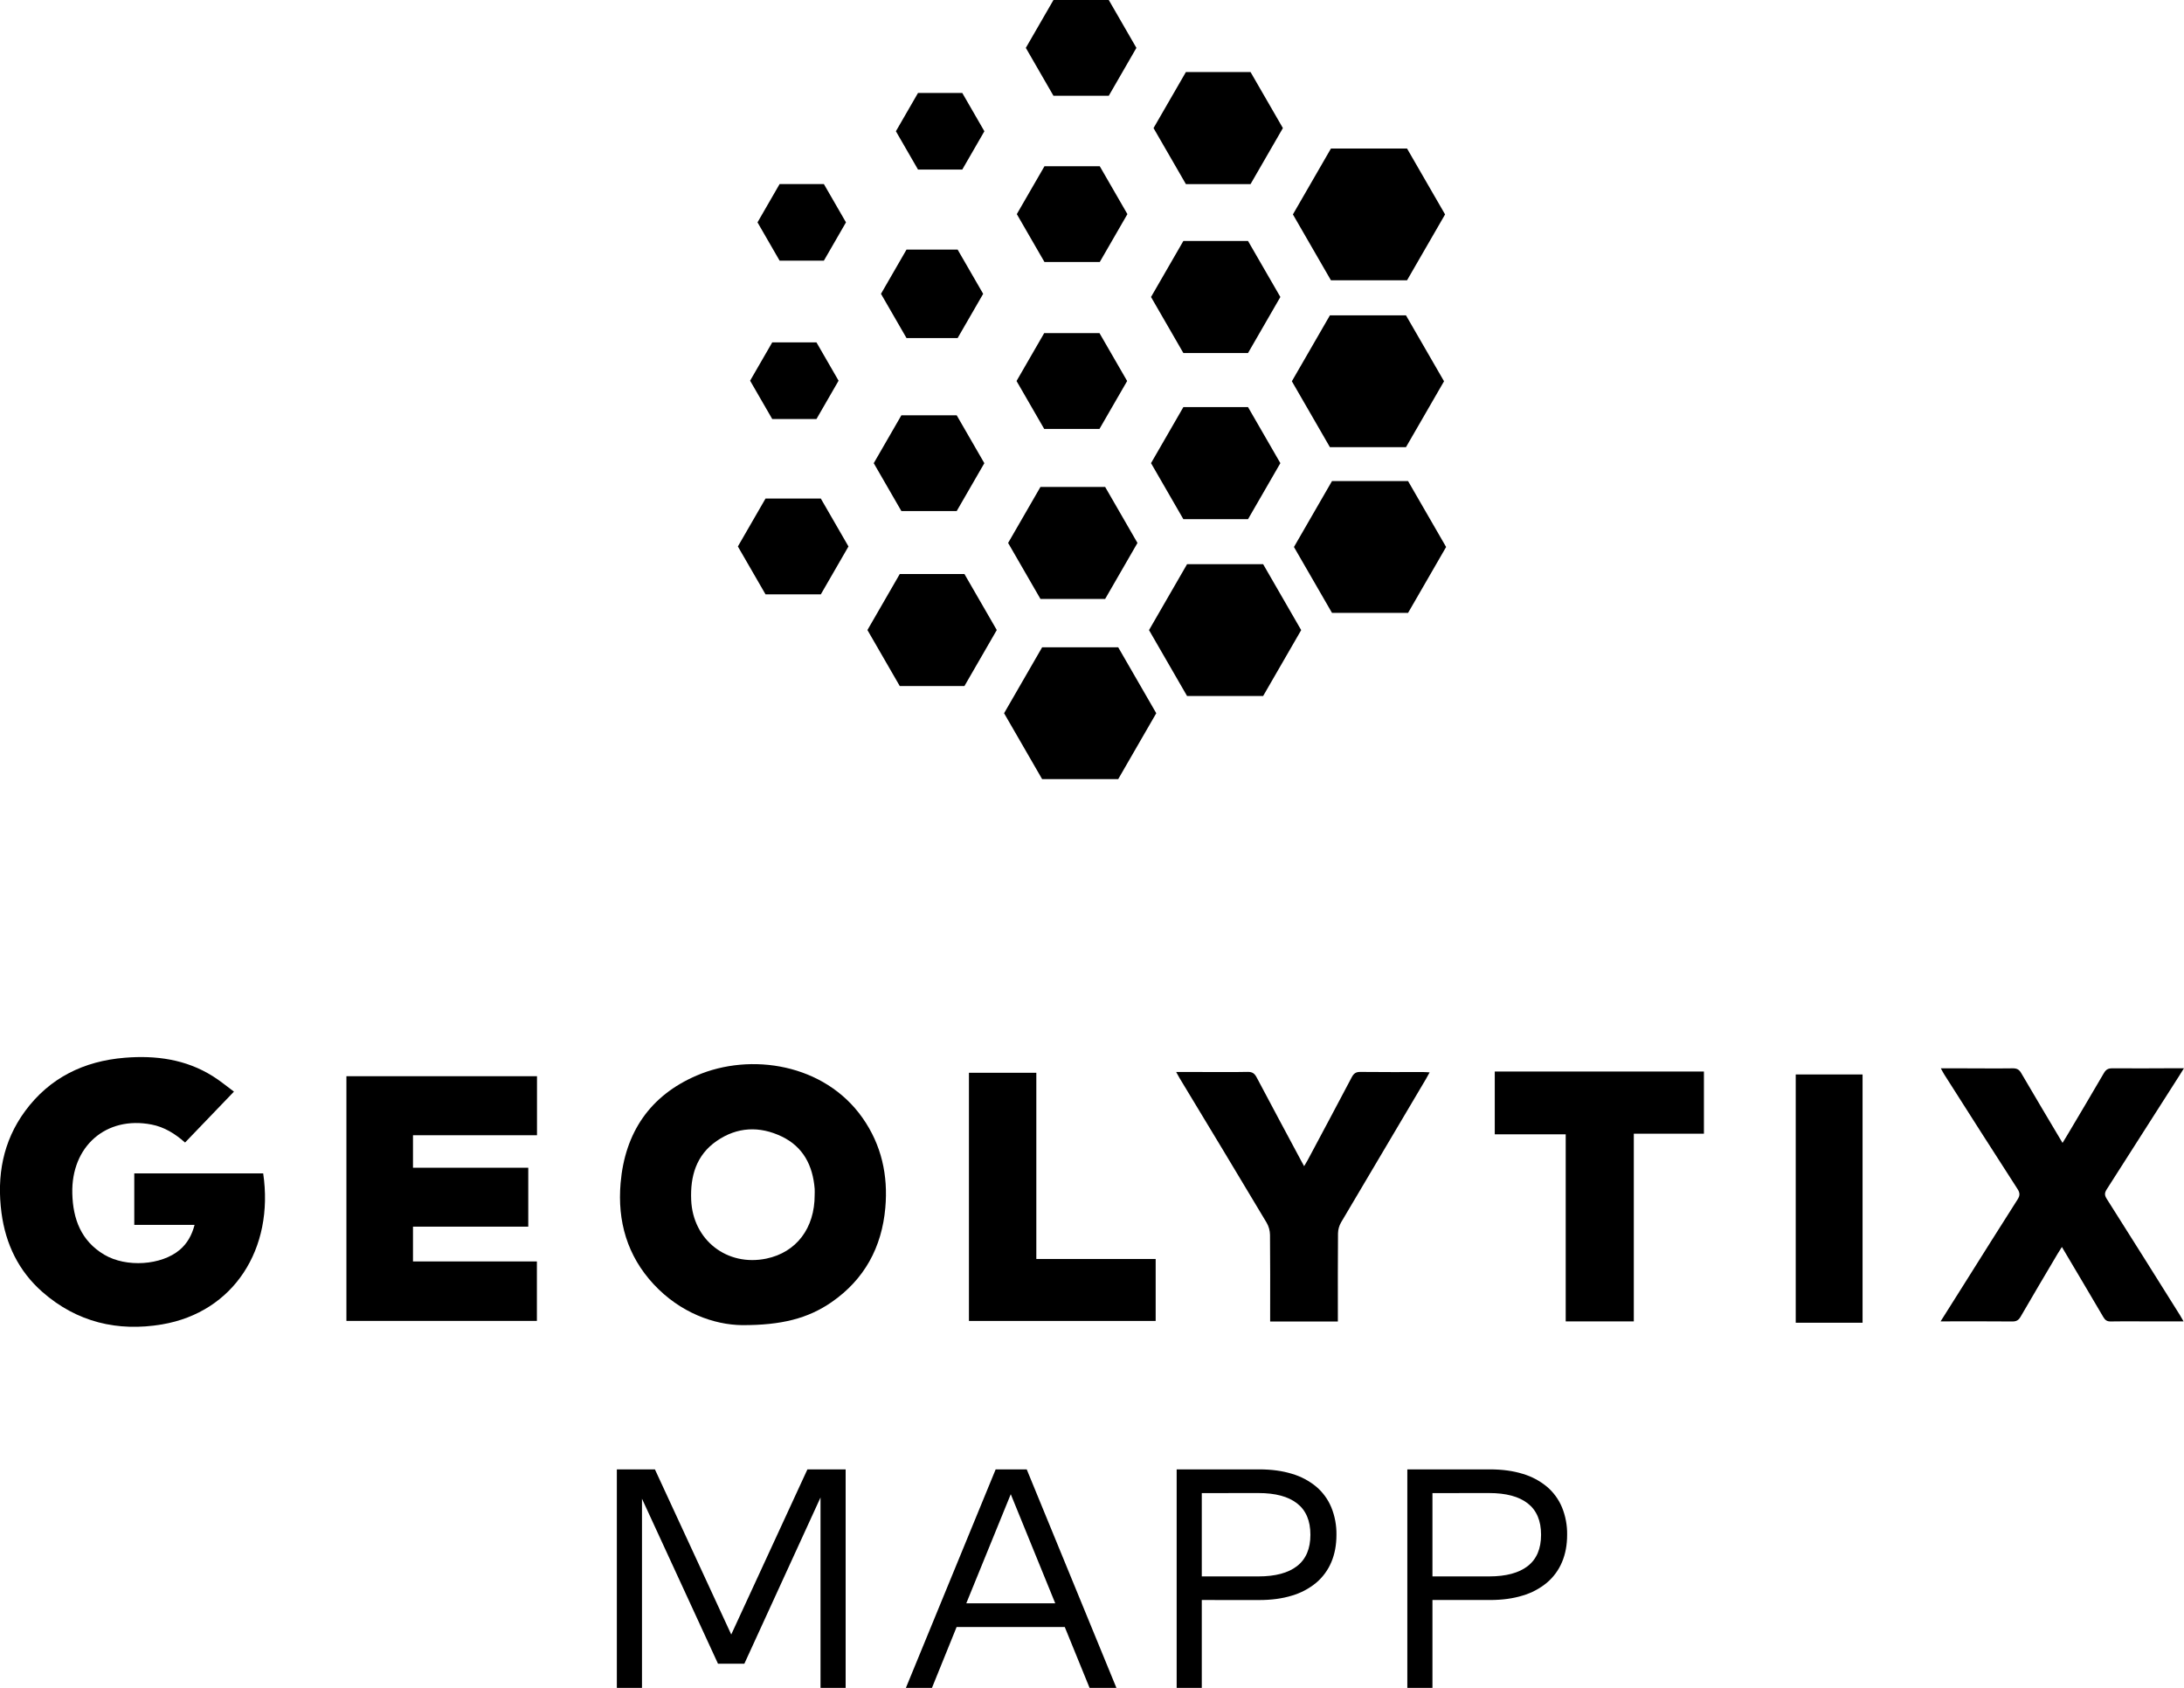
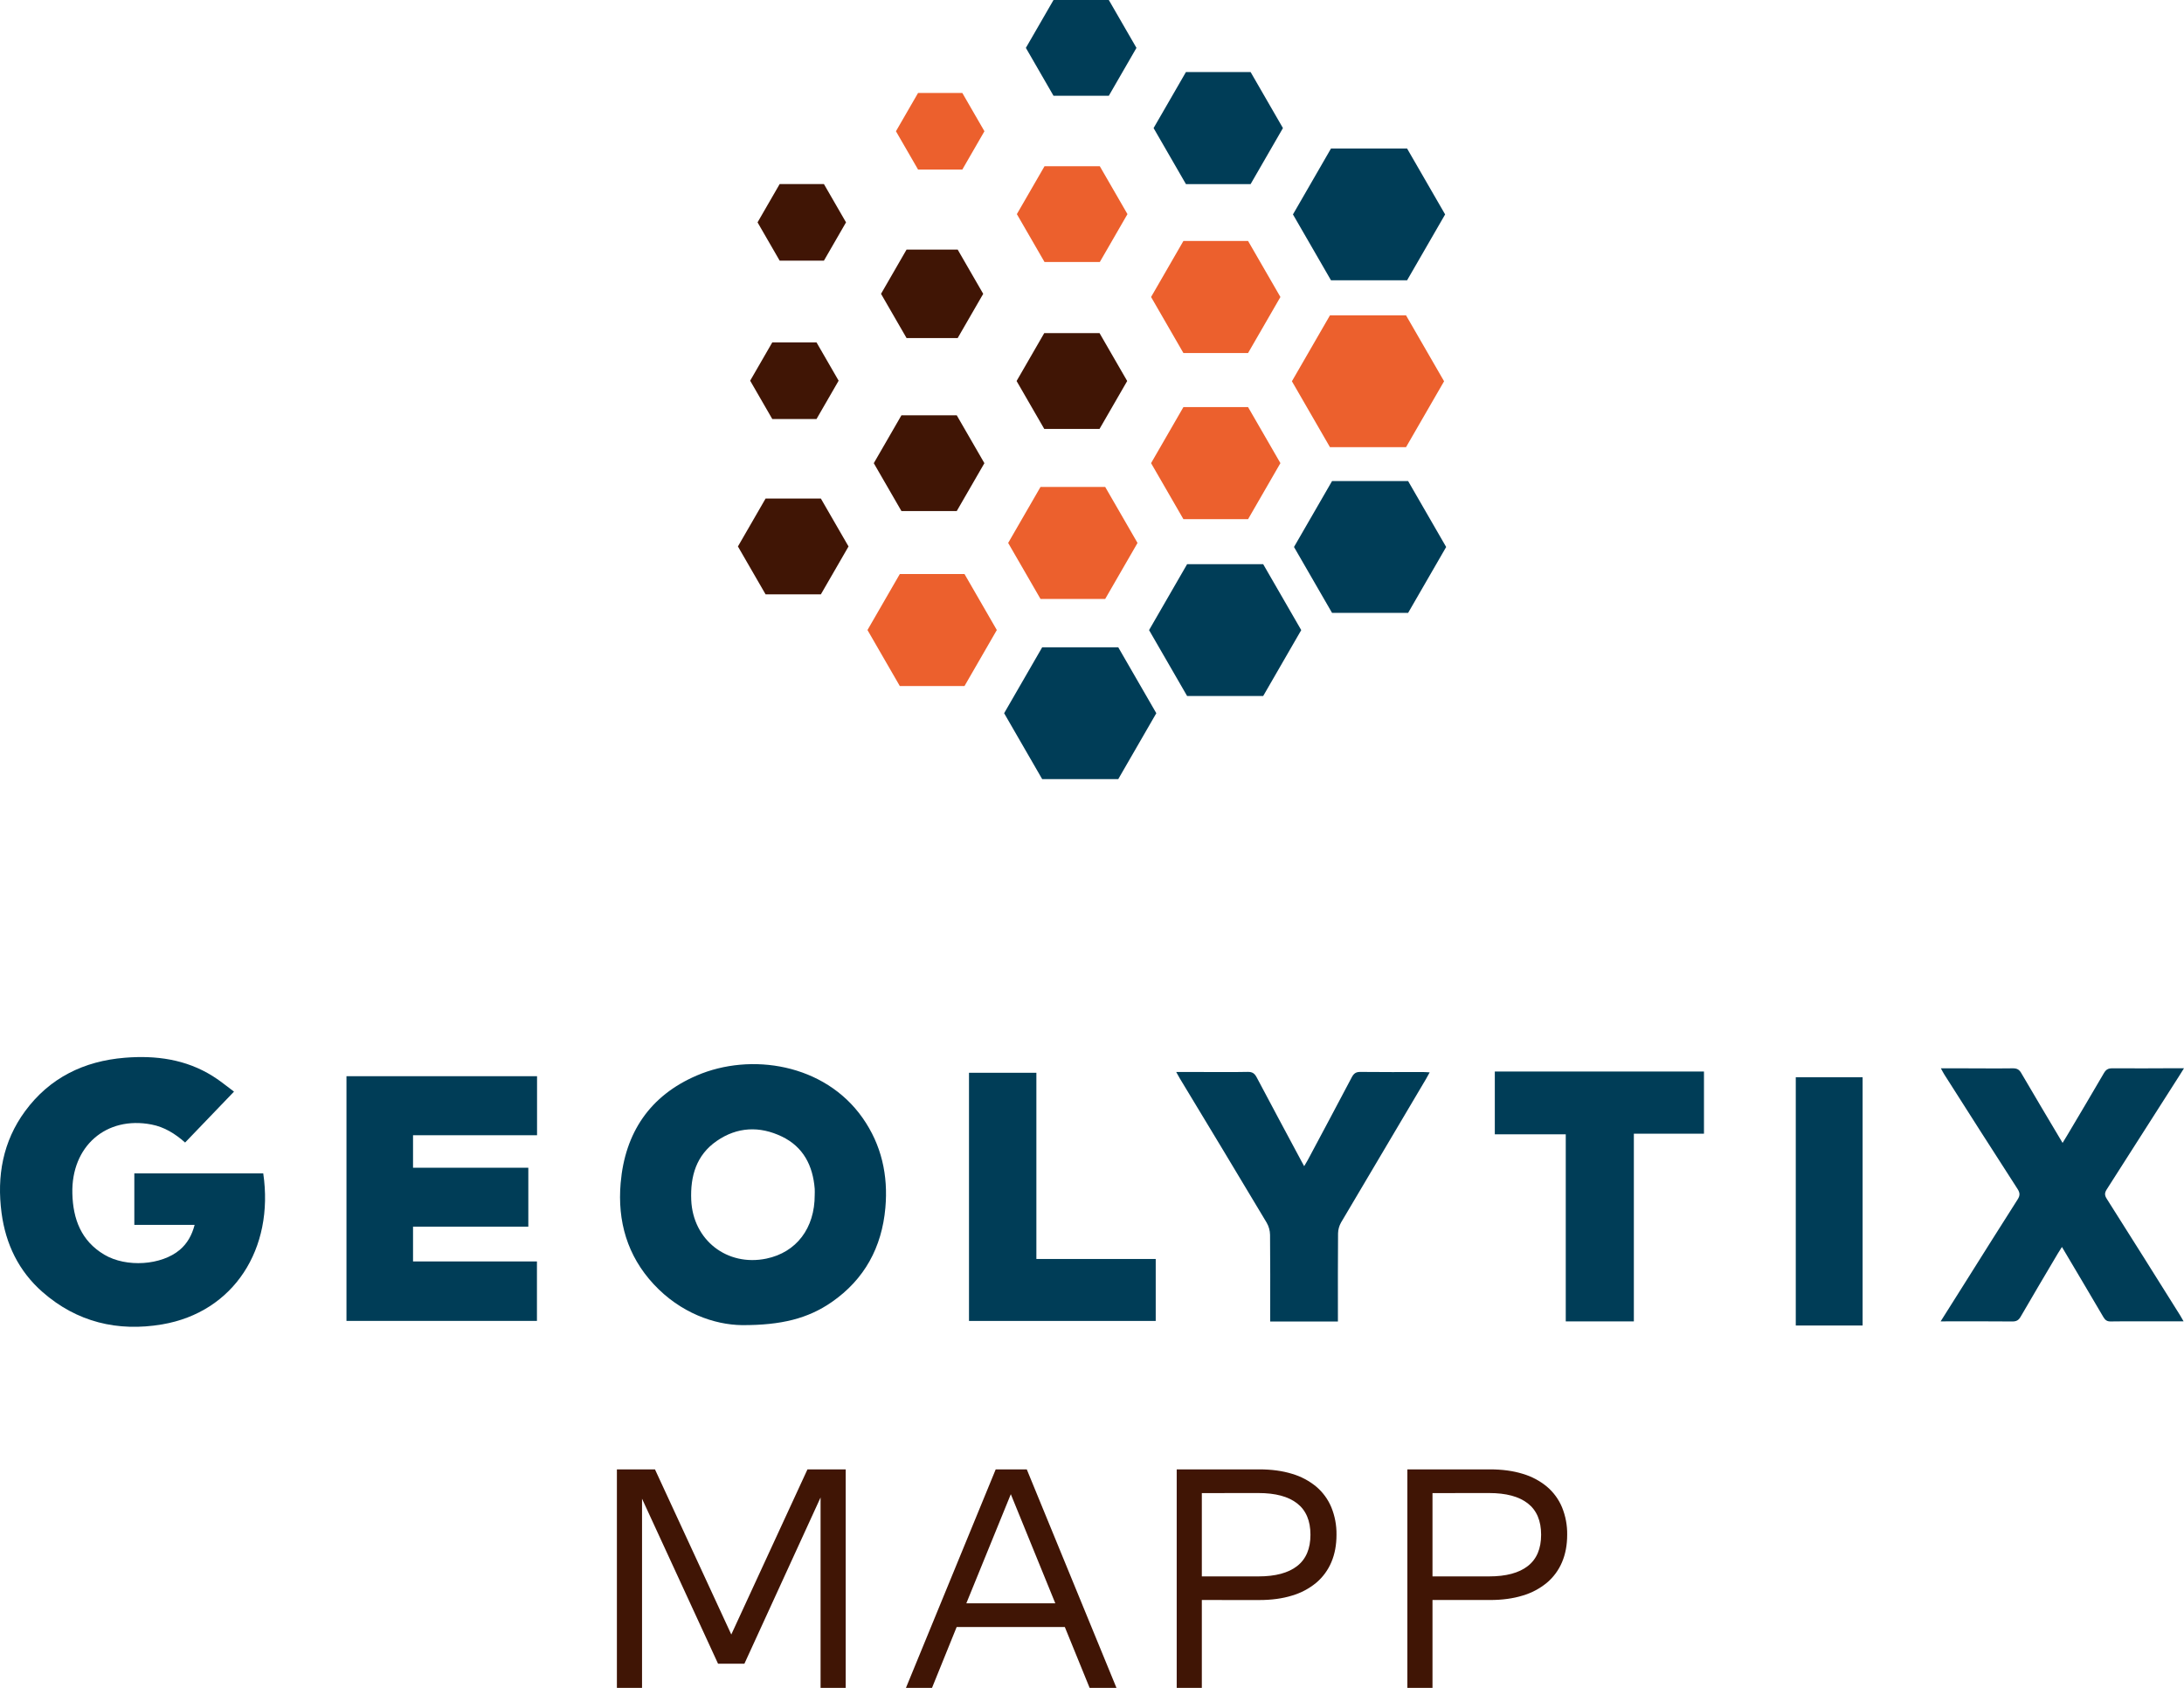
- <svg xmlns="http://www.w3.org/2000/svg" id="Layer_1" data-name="Layer 1" viewBox="0 0 2359.89 1823.6">
-   <polygon points="1520.35 160.45 1438.14 160.45 1397.03 231.66 1438.14 302.85 1520.35 302.85 1561.46 231.66 1520.35 160.45" />
-   <polygon points="1351.27 77.86 1281.39 77.86 1246.44 138.38 1281.39 198.9 1351.27 198.9 1386.21 138.38 1351.27 77.86" />
-   <polygon points="1348.54 260.36 1278.66 260.36 1243.72 320.88 1278.66 381.4 1348.54 381.4 1383.48 320.88 1348.54 260.36" />
-   <polygon points="1348.54 439.85 1278.66 439.85 1243.72 500.38 1278.66 560.9 1348.54 560.9 1383.48 500.38 1348.54 439.85" />
-   <polygon points="1194.14 526.08 1124.26 526.08 1089.31 586.6 1124.26 647.12 1194.14 647.12 1229.08 586.6 1194.14 526.08" />
-   <polygon points="1042.11 620.17 972.23 620.17 937.29 680.69 972.23 741.21 1042.11 741.21 1077.05 680.69 1042.11 620.17" />
-   <polygon points="1138.31 0 1108.44 51.73 1138.31 103.49 1198.06 103.49 1227.93 51.73 1198.06 0 1138.31 0" />
-   <polygon points="1188.33 179.6 1128.59 179.6 1098.7 231.34 1128.59 283.09 1188.33 283.09 1218.21 231.34 1188.33 179.6" />
-   <polygon points="1188.04 359.9 1128.29 359.9 1098.41 411.65 1128.29 463.39 1188.04 463.39 1217.92 411.65 1188.04 359.9" />
-   <polygon points="1033.74 448.68 973.99 448.68 944.11 500.43 973.99 552.17 1033.74 552.17 1063.62 500.43 1033.74 448.68" />
-   <polygon points="886.93 538.65 827.18 538.65 797.3 590.4 827.18 642.14 886.93 642.14 916.81 590.4 886.93 538.65" />
-   <polygon points="1039.76 100.41 991.96 100.41 968.05 141.81 991.96 183.21 1039.76 183.21 1063.66 141.81 1039.76 100.41" />
-   <polygon points="1034.74 269.64 979.53 269.64 951.93 317.46 979.53 365.26 1034.74 365.26 1062.35 317.46 1034.74 269.64" />
-   <polygon points="882.22 369.92 834.42 369.92 810.52 411.31 834.42 452.71 882.22 452.71 906.12 411.31 882.22 369.92" />
-   <polygon points="890.21 198.84 842.41 198.84 818.51 240.24 842.41 281.64 890.21 281.64 914.11 240.24 890.21 198.84" />
-   <polygon points="1519.22 340.72 1437.01 340.72 1395.9 411.92 1437.01 483.11 1519.22 483.11 1560.33 411.92 1519.22 340.72" />
-   <polygon points="1521.47 519.76 1439.27 519.76 1398.16 590.97 1439.27 662.16 1521.47 662.16 1562.58 590.97 1521.47 519.76" />
-   <polygon points="1364.87 609.56 1282.66 609.56 1241.55 680.77 1282.66 751.96 1364.87 751.96 1405.98 680.77 1364.87 609.56" />
-   <polygon points="1208.27 699.36 1126.06 699.36 1084.95 770.57 1126.06 841.76 1208.27 841.76 1249.38 770.57 1208.27 699.36" />
-   <path d="M2214.23,2576.08h-27.15V2370.35l-82.29,179.59h-28.5l-82.12-178.24v204.38H1967V2340h41.14l82.47,178.41L2172.92,2340h41.31Z" transform="translate(-1300.48 -752.48)" />
-   <path d="M2506.81,2576.08h-29L2451,2510.31H2334.13l-26.64,65.77h-28.16l97-236.08h33.56Zm-162.22-91.4h96.12l-48.06-117.87Z" transform="translate(-1300.48 -752.48)" />
-   <path d="M2599.05,2481.14v94.94H2571.9V2340h89.21q19.89,0,35.41,4.8a73.4,73.4,0,0,1,26.23,13.91A59,59,0,0,1,2739,2381a75.54,75.54,0,0,1,5.56,29.68q0,16.53-5.56,29.6a59.17,59.17,0,0,1-16.27,22.17,73.4,73.4,0,0,1-26.23,13.91q-15.51,4.82-35.41,4.81Zm0-115.51v90h61.22q27.48,0,41.82-11.22t14.33-33.81q0-22.59-14.33-33.81t-41.82-11.21Z" transform="translate(-1300.48 -752.48)" />
-   <path d="M2848.29,2481.14v94.94h-27.15V2340h89.21q19.89,0,35.41,4.8a73.43,73.43,0,0,1,26.22,13.91,58.93,58.93,0,0,1,16.28,22.26,75.54,75.54,0,0,1,5.56,29.68q0,16.53-5.56,29.6a59.09,59.09,0,0,1-16.28,22.17,73.43,73.43,0,0,1-26.22,13.91q-15.51,4.82-35.41,4.81Zm0-115.51v90h61.21q27.49,0,41.83-11.22t14.33-33.81q0-22.59-14.33-33.81t-41.83-11.21Z" transform="translate(-1300.48 -752.48)" />
-   <path d="M2102.27,2184.16c-30-.33-66.66-13.18-95.46-44.14-28.65-30.82-39.31-68.19-35.75-109.36,4.71-54.43,31.63-94.5,82.3-116.21,58.2-25,137.92-12.81,179.12,45.81,20.55,29.23,27.74,62.15,24.62,97.2-3.79,42.54-22.49,77.24-58,101.82C2173.5,2177,2144.67,2184.31,2102.27,2184.16Zm78.48-140.62c0-2.24.16-4.5,0-6.73-2-25-12.31-45.27-35.52-56.42-24-11.51-48.2-10.51-70.37,4.81s-28.62,38.16-27.53,63.79c1.85,43.34,38.81,72.07,81.18,63.3C2160.94,2105.56,2180.84,2079.47,2180.75,2043.54Z" transform="translate(-1300.48 -752.48)" />
-   <path d="M2549.22,2179.63H2347.46V1911.51h72.81v201.18h128.95Z" transform="translate(-1300.48 -752.48)" />
-   <path d="M2571.37,1910.68h27.79c16.49,0,33,.22,49.48-.13,5-.1,7.48,1.7,9.73,6,16,30.32,32.26,60.51,48.44,90.74.73,1.36,1.49,2.71,2.83,5.14,1.55-2.64,2.77-4.56,3.84-6.56,15.92-29.85,31.9-59.68,47.65-89.62,2.13-4,4.48-5.72,9.22-5.66,22.74.27,45.48.12,68.22.14,1.92,0,3.84.19,6.67.34-1.54,2.79-2.62,4.88-3.81,6.9q-46,77.6-91.9,155.23a24.91,24.91,0,0,0-3.29,11.81c-.27,29.2-.15,58.4-.15,87.61v7.62h-73.17v-8c0-28.53.16-57.07-.16-85.6a27.17,27.17,0,0,0-3.6-13.07q-46.82-78.27-94.09-156.27C2574,1915.54,2573.11,1913.78,2571.37,1910.68Z" transform="translate(-1300.48 -752.48)" />
-   <path d="M3065.87,2180.12h-73.58V1978h-76.66v-67.84h226v67.17h-75.76Z" transform="translate(-1300.48 -752.48)" />
-   <path d="M3313.05,2181.57h-72.22V1913.34h72.22Z" transform="translate(-1300.48 -752.48)" />
-   <path d="M3397.36,2180.11l26.13-41.41c19-30.14,37.89-60.35,57.08-90.37,2.74-4.28,2.55-7.16-.16-11.37q-39.78-61.68-79.11-123.65c-1.16-1.82-2.12-3.78-3.69-6.61,8.28,0,15.62,0,23,0,18.28,0,36.57.25,54.86,0,4.42,0,6.82,1.34,9,5.14,14.54,24.91,29.35,49.67,44.65,75.44,1.83-3,3.32-5.36,4.75-7.78,13.33-22.5,26.75-44.94,39.87-67.56,2.22-3.83,4.58-5.28,9-5.25,23.48.16,47,0,70.44-.09h7.14c-2.07,3.33-3.42,5.55-4.82,7.74q-39.27,61.61-78.65,123.15c-2.44,3.8-2.42,6.37,0,10.17q39.82,62.85,79.28,125.93c1.15,1.83,2.17,3.75,3.75,6.5h-46.76c-10.61,0-21.23-.18-31.83.09-3.9.1-6-1.26-8-4.58-14.68-25.09-29.56-50.07-44.86-75.89-1.71,2.71-3.16,4.88-4.48,7.12-13.42,22.7-26.92,45.36-40.12,68.2-2.23,3.85-4.6,5.21-9,5.17-23.7-.24-47.41-.11-71.12-.11Z" transform="translate(-1300.48 -752.48)" />
-   <path d="M1674.8,1915.22h205.92V1979h-134v35.11h124.57v63.65H1746.72v37.59h133.89v64.24H1674.8Z" transform="translate(-1300.48 -752.48)" />
-   <path d="M1553.27,1931.88c-18.14,18.88-35.35,36.81-52.83,55-10.85-9.6-22.39-16.77-36.24-19.45-49-9.51-86.93,23.48-85.59,74.6.72,27.57,9.51,51.15,34.49,66,23.85,14.14,61.84,11.54,81.63-5.25,8-6.82,13-15.57,16-26.92h-65.16v-55.65h139.3c12,81.36-31.8,150-109.27,163.15-47.94,8.14-92.15-2.38-129.33-35.05-25.64-22.52-39.73-51.72-44.17-85.41-5.23-39.74,1.38-77.18,25.44-109.91,26.53-36.09,63.6-54.11,107.67-57.71,33.53-2.75,66,1.59,95.19,19.91C1538.66,1920.35,1546.16,1926.64,1553.27,1931.88Z" transform="translate(-1300.48 -752.48)" />
+ <svg xmlns="http://www.w3.org/2000/svg" style="isolation:isolate" viewBox="0 0 2359.897 1823.6" width="2359.897pt" height="1823.6pt">
+   <defs>
+     <clipPath id="_clipPath_ucV04n7Id18ssOMPbCnAPBqrb82jUsp9">
+       <rect width="2359.897" height="1823.6" />
+     </clipPath>
+   </defs>
+   <g clip-path="url(#_clipPath_ucV04n7Id18ssOMPbCnAPBqrb82jUsp9)">
+     <g>
+       <path d=" M 1520.407 160.45 L 1438.197 160.45 L 1397.087 231.66 L 1438.197 302.85 L 1520.407 302.85 L 1561.517 231.66 L 1520.407 160.45 L 1520.407 160.45 Z " fill="rgb(0,61,87)" />
+       <path d=" M 1351.327 77.86 L 1281.447 77.86 L 1246.497 138.38 L 1281.447 198.9 L 1351.327 198.9 L 1386.267 138.38 L 1351.327 77.86 L 1351.327 77.86 Z " fill="rgb(0,61,87)" />
+       <path d=" M 1348.597 260.36 L 1278.717 260.36 L 1243.777 320.88 L 1278.717 381.4 L 1348.597 381.4 L 1383.537 320.88 L 1348.597 260.36 L 1348.597 260.36 Z " fill="rgb(236,96,45)" />
+       <path d=" M 1348.597 439.85 L 1278.717 439.85 L 1243.777 500.38 L 1278.717 560.9 L 1348.597 560.9 L 1383.537 500.38 L 1348.597 439.85 L 1348.597 439.85 Z " fill="rgb(236,96,45)" />
+       <path d=" M 1194.197 526.08 L 1124.317 526.08 L 1089.367 586.6 L 1124.317 647.12 L 1194.197 647.12 L 1229.137 586.6 L 1194.197 526.08 L 1194.197 526.08 Z " fill="rgb(236,96,45)" />
+       <path d=" M 1042.167 620.17 L 972.287 620.17 L 937.347 680.69 L 972.287 741.21 L 1042.167 741.21 L 1077.107 680.69 L 1042.167 620.17 L 1042.167 620.17 Z " fill="rgb(236,96,45)" />
+       <path d=" M 1138.367 0 L 1108.497 51.73 L 1138.367 103.49 L 1198.117 103.49 L 1227.987 51.73 L 1198.117 0 L 1138.367 0 L 1138.367 0 Z " fill="rgb(0,61,87)" />
+       <path d=" M 1188.387 179.6 L 1128.647 179.6 L 1098.757 231.34 L 1128.647 283.09 L 1188.387 283.09 L 1218.267 231.34 L 1188.387 179.6 L 1188.387 179.6 Z " fill="rgb(236,96,45)" />
+       <path d=" M 1188.097 359.9 L 1128.347 359.9 L 1098.467 411.65 L 1128.347 463.39 L 1188.097 463.39 L 1217.977 411.65 L 1188.097 359.9 L 1188.097 359.9 Z " fill="rgb(64,21,5)" />
+       <path d=" M 1033.797 448.68 L 974.047 448.68 L 944.167 500.43 L 974.047 552.17 L 1033.797 552.17 L 1063.677 500.43 L 1033.797 448.68 L 1033.797 448.68 Z " fill="rgb(64,21,5)" />
+       <path d=" M 886.987 538.65 L 827.237 538.65 L 797.357 590.4 L 827.237 642.14 L 886.987 642.14 L 916.867 590.4 L 886.987 538.65 L 886.987 538.65 Z " fill="rgb(64,21,5)" />
+       <path d=" M 1039.817 100.41 L 992.017 100.41 L 968.107 141.81 L 992.017 183.21 L 1039.817 183.21 L 1063.717 141.81 L 1039.817 100.41 L 1039.817 100.41 Z " fill="rgb(236,96,45)" />
+       <path d=" M 1034.797 269.64 L 979.587 269.64 L 951.987 317.46 L 979.587 365.26 L 1034.797 365.26 L 1062.407 317.46 L 1034.797 269.64 L 1034.797 269.64 Z " fill="rgb(64,21,5)" />
+       <path d=" M 882.277 369.92 L 834.477 369.92 L 810.577 411.31 L 834.477 452.71 L 882.277 452.71 L 906.177 411.31 L 882.277 369.92 L 882.277 369.92 Z " fill="rgb(64,21,5)" />
+       <path d=" M 890.267 198.84 L 842.467 198.84 L 818.567 240.24 L 842.467 281.64 L 890.267 281.64 L 914.167 240.24 L 890.267 198.84 L 890.267 198.84 Z " fill="rgb(64,21,5)" />
+       <path d=" M 1519.277 340.72 L 1437.067 340.72 L 1395.957 411.92 L 1437.067 483.11 L 1519.277 483.11 L 1560.387 411.92 L 1519.277 340.72 L 1519.277 340.72 Z " fill="rgb(236,96,45)" />
+       <path d=" M 1521.527 519.76 L 1439.327 519.76 L 1398.217 590.97 L 1439.327 662.16 L 1521.527 662.16 L 1562.637 590.97 L 1521.527 519.76 L 1521.527 519.76 Z " fill="rgb(0,61,87)" />
+       <path d=" M 1364.927 609.56 L 1282.717 609.56 L 1241.607 680.77 L 1282.717 751.96 L 1364.927 751.96 L 1406.037 680.77 L 1364.927 609.56 L 1364.927 609.56 Z " fill="rgb(0,61,87)" />
+       <path d=" M 1208.327 699.36 L 1126.117 699.36 L 1085.007 770.57 L 1126.117 841.76 L 1208.327 841.76 L 1249.437 770.57 L 1208.327 699.36 L 1208.327 699.36 Z " fill="rgb(0,61,87)" />
+       <path d=" M 913.807 1823.6 L 886.657 1823.6 L 886.657 1617.87 L 804.367 1797.46 L 775.867 1797.46 L 693.747 1619.22 L 693.747 1823.6 L 666.577 1823.6 L 666.577 1587.52 L 707.717 1587.52 L 790.187 1765.93 L 872.497 1587.52 L 913.807 1587.52 L 913.807 1823.6 Z " fill="rgb(64,21,5)" />
+       <path d=" M 1206.387 1823.6 L 1177.387 1823.6 L 1150.577 1757.83 L 1033.707 1757.83 L 1007.067 1823.6 L 978.907 1823.6 L 1075.907 1587.52 L 1109.467 1587.52 L 1206.387 1823.6 Z  M 1044.167 1732.2 L 1140.287 1732.2 L 1092.227 1614.33 L 1044.167 1732.2 Z " fill="rgb(64,21,5)" />
+       <path d=" M 1298.627 1728.66 L 1298.627 1823.6 L 1271.477 1823.6 L 1271.477 1587.52 L 1360.687 1587.52 Q 1380.577 1587.52 1396.097 1592.32 C 1405.696 1595.121 1414.622 1599.855 1422.327 1606.23 C 1429.428 1612.272 1434.997 1619.91 1438.577 1628.52 C 1442.408 1637.938 1444.3 1648.033 1444.137 1658.2 Q 1444.137 1674.73 1438.577 1687.8 C 1434.97 1696.365 1429.396 1703.96 1422.307 1709.97 C 1414.602 1716.345 1405.676 1721.079 1396.077 1723.88 Q 1380.567 1728.7 1360.667 1728.69 L 1298.627 1728.66 Z  M 1298.627 1613.15 L 1298.627 1703.15 L 1359.847 1703.15 Q 1387.327 1703.15 1401.667 1691.93 Q 1416.007 1680.71 1415.997 1658.12 Q 1415.997 1635.53 1401.667 1624.31 Q 1387.337 1613.09 1359.847 1613.1 L 1298.627 1613.15 Z " fill="rgb(64,21,5)" />
+       <path d=" M 1547.867 1728.66 L 1547.867 1823.6 L 1520.717 1823.6 L 1520.717 1587.52 L 1609.927 1587.52 Q 1629.817 1587.52 1645.337 1592.32 C 1654.932 1595.124 1663.855 1599.857 1671.557 1606.23 C 1678.667 1612.258 1684.247 1619.887 1687.837 1628.49 C 1691.668 1637.908 1693.56 1648.003 1693.397 1658.17 Q 1693.397 1674.7 1687.837 1687.77 C 1684.229 1696.338 1678.652 1703.933 1671.557 1709.94 C 1663.855 1716.313 1654.932 1721.046 1645.337 1723.85 Q 1629.827 1728.67 1609.927 1728.66 L 1547.867 1728.66 Z  M 1547.867 1613.15 L 1547.867 1703.15 L 1609.077 1703.15 Q 1636.567 1703.15 1650.907 1691.93 Q 1665.247 1680.71 1665.237 1658.12 Q 1665.237 1635.53 1650.907 1624.31 Q 1636.577 1613.09 1609.077 1613.1 L 1547.867 1613.15 Z " fill="rgb(64,21,5)" />
+       <path d=" M 801.847 1431.68 C 771.847 1431.35 735.187 1418.5 706.387 1387.54 C 677.737 1356.72 667.077 1319.35 670.637 1278.18 C 675.347 1223.75 702.267 1183.68 752.937 1161.97 C 811.137 1136.97 890.857 1149.16 932.057 1207.78 C 952.607 1237.01 959.797 1269.93 956.677 1304.98 C 952.887 1347.52 934.187 1382.22 898.677 1406.8 C 873.077 1424.52 844.247 1431.83 801.847 1431.68 Z  M 880.327 1291.06 C 880.327 1288.82 880.487 1286.56 880.327 1284.33 C 878.327 1259.33 868.017 1239.06 844.807 1227.91 C 820.807 1216.4 796.607 1217.4 774.437 1232.72 C 752.267 1248.04 745.817 1270.88 746.907 1296.51 C 748.757 1339.85 785.717 1368.58 828.087 1359.81 C 860.517 1353.08 880.417 1326.99 880.327 1291.06 Z " fill="rgb(0,61,87)" />
+       <path d=" M 1248.797 1427.15 L 1047.037 1427.15 L 1047.037 1159.03 L 1119.847 1159.03 L 1119.847 1360.21 L 1248.797 1360.21 L 1248.797 1427.15 Z " fill="rgb(0,61,87)" />
+       <path d=" M 1270.947 1158.2 L 1298.737 1158.2 C 1315.227 1158.2 1331.737 1158.42 1348.217 1158.07 C 1353.217 1157.97 1355.697 1159.77 1357.947 1164.07 C 1373.947 1194.39 1390.207 1224.58 1406.387 1254.81 C 1407.117 1256.17 1407.877 1257.52 1409.217 1259.95 C 1410.767 1257.31 1411.987 1255.39 1413.057 1253.39 C 1428.977 1223.54 1444.957 1193.71 1460.707 1163.77 C 1462.837 1159.77 1465.187 1158.05 1469.927 1158.11 C 1492.667 1158.38 1515.407 1158.23 1538.147 1158.25 C 1540.067 1158.25 1541.987 1158.44 1544.817 1158.59 C 1543.277 1161.38 1542.197 1163.47 1541.007 1165.49 Q 1495.007 1243.09 1449.107 1320.72 C 1447.043 1324.321 1445.912 1328.381 1445.817 1332.53 C 1445.547 1361.73 1445.667 1390.93 1445.667 1420.14 L 1445.667 1427.76 L 1372.497 1427.76 L 1372.497 1419.76 C 1372.497 1391.23 1372.657 1362.69 1372.337 1334.16 C 1372.26 1329.569 1371.022 1325.072 1368.737 1321.09 Q 1321.917 1242.82 1274.647 1164.82 C 1273.577 1163.06 1272.687 1161.3 1270.947 1158.2 Z " fill="rgb(0,61,87)" />
+       <path d=" M 1765.447 1427.64 L 1691.867 1427.64 L 1691.867 1225.52 L 1615.207 1225.52 L 1615.207 1157.68 L 1841.207 1157.68 L 1841.207 1224.85 L 1765.447 1224.85 L 1765.447 1427.64 Z " fill="rgb(0,61,87)" />
+       <path d=" M 2012.627 1432.09 L 1940.407 1432.09 L 1940.407 1163.86 L 2012.627 1163.86 L 2012.627 1432.09 Z " fill="rgb(0,61,87)" />
+       <path d=" M 2096.937 1427.63 L 2123.067 1386.22 C 2142.067 1356.08 2160.957 1325.87 2180.147 1295.85 C 2182.887 1291.57 2182.697 1288.69 2179.987 1284.48 Q 2140.207 1222.8 2100.877 1160.83 C 2099.717 1159.01 2098.757 1157.05 2097.187 1154.22 C 2105.467 1154.22 2112.807 1154.22 2120.187 1154.22 C 2138.467 1154.22 2156.757 1154.47 2175.047 1154.22 C 2179.467 1154.22 2181.867 1155.56 2184.047 1159.36 C 2198.587 1184.27 2213.397 1209.03 2228.697 1234.8 C 2230.527 1231.8 2232.017 1229.44 2233.447 1227.02 C 2246.777 1204.52 2260.197 1182.08 2273.317 1159.46 C 2275.537 1155.63 2277.897 1154.18 2282.317 1154.21 C 2305.797 1154.37 2329.317 1154.21 2352.757 1154.12 L 2359.897 1154.12 C 2357.827 1157.45 2356.477 1159.67 2355.077 1161.86 Q 2315.807 1223.47 2276.427 1285.01 C 2273.987 1288.81 2274.007 1291.38 2276.427 1295.18 Q 2316.247 1358.03 2355.707 1421.11 C 2356.857 1422.94 2357.877 1424.86 2359.457 1427.61 L 2312.697 1427.61 C 2302.087 1427.61 2291.467 1427.43 2280.867 1427.7 C 2276.967 1427.8 2274.867 1426.44 2272.867 1423.12 C 2258.187 1398.03 2243.307 1373.05 2228.007 1347.23 C 2226.297 1349.94 2224.847 1352.11 2223.527 1354.35 C 2210.107 1377.05 2196.607 1399.71 2183.407 1422.55 C 2181.177 1426.4 2178.807 1427.76 2174.407 1427.72 C 2150.707 1427.48 2126.997 1427.61 2103.287 1427.61 L 2096.937 1427.63 Z " fill="rgb(0,61,87)" />
+       <path d=" M 374.377 1162.74 L 580.297 1162.74 L 580.297 1226.52 L 446.297 1226.52 L 446.297 1261.63 L 570.867 1261.63 L 570.867 1325.28 L 446.297 1325.28 L 446.297 1362.87 L 580.187 1362.87 L 580.187 1427.11 L 374.377 1427.11 L 374.377 1162.74 Z " fill="rgb(0,61,87)" />
+       <path d=" M 252.847 1179.4 C 234.707 1198.28 217.497 1216.21 200.017 1234.4 C 189.167 1224.8 177.627 1217.63 163.777 1214.95 C 114.777 1205.44 76.847 1238.43 78.187 1289.55 C 78.907 1317.12 87.697 1340.7 112.677 1355.55 C 136.527 1369.69 174.517 1367.09 194.307 1350.3 C 202.307 1343.48 207.307 1334.73 210.307 1323.38 L 145.147 1323.38 L 145.147 1267.73 L 284.447 1267.73 C 296.447 1349.09 252.647 1417.73 175.177 1430.88 C 127.237 1439.02 83.027 1428.5 45.847 1395.83 C 20.207 1373.31 6.117 1344.11 1.677 1310.42 C -3.553 1270.68 3.057 1233.24 27.117 1200.51 C 53.647 1164.42 90.717 1146.4 134.787 1142.8 C 168.317 1140.05 200.787 1144.39 229.977 1162.71 C 238.237 1167.87 245.737 1174.16 252.847 1179.4 Z " fill="rgb(0,61,87)" />
+     </g>
+   </g>
</svg>
